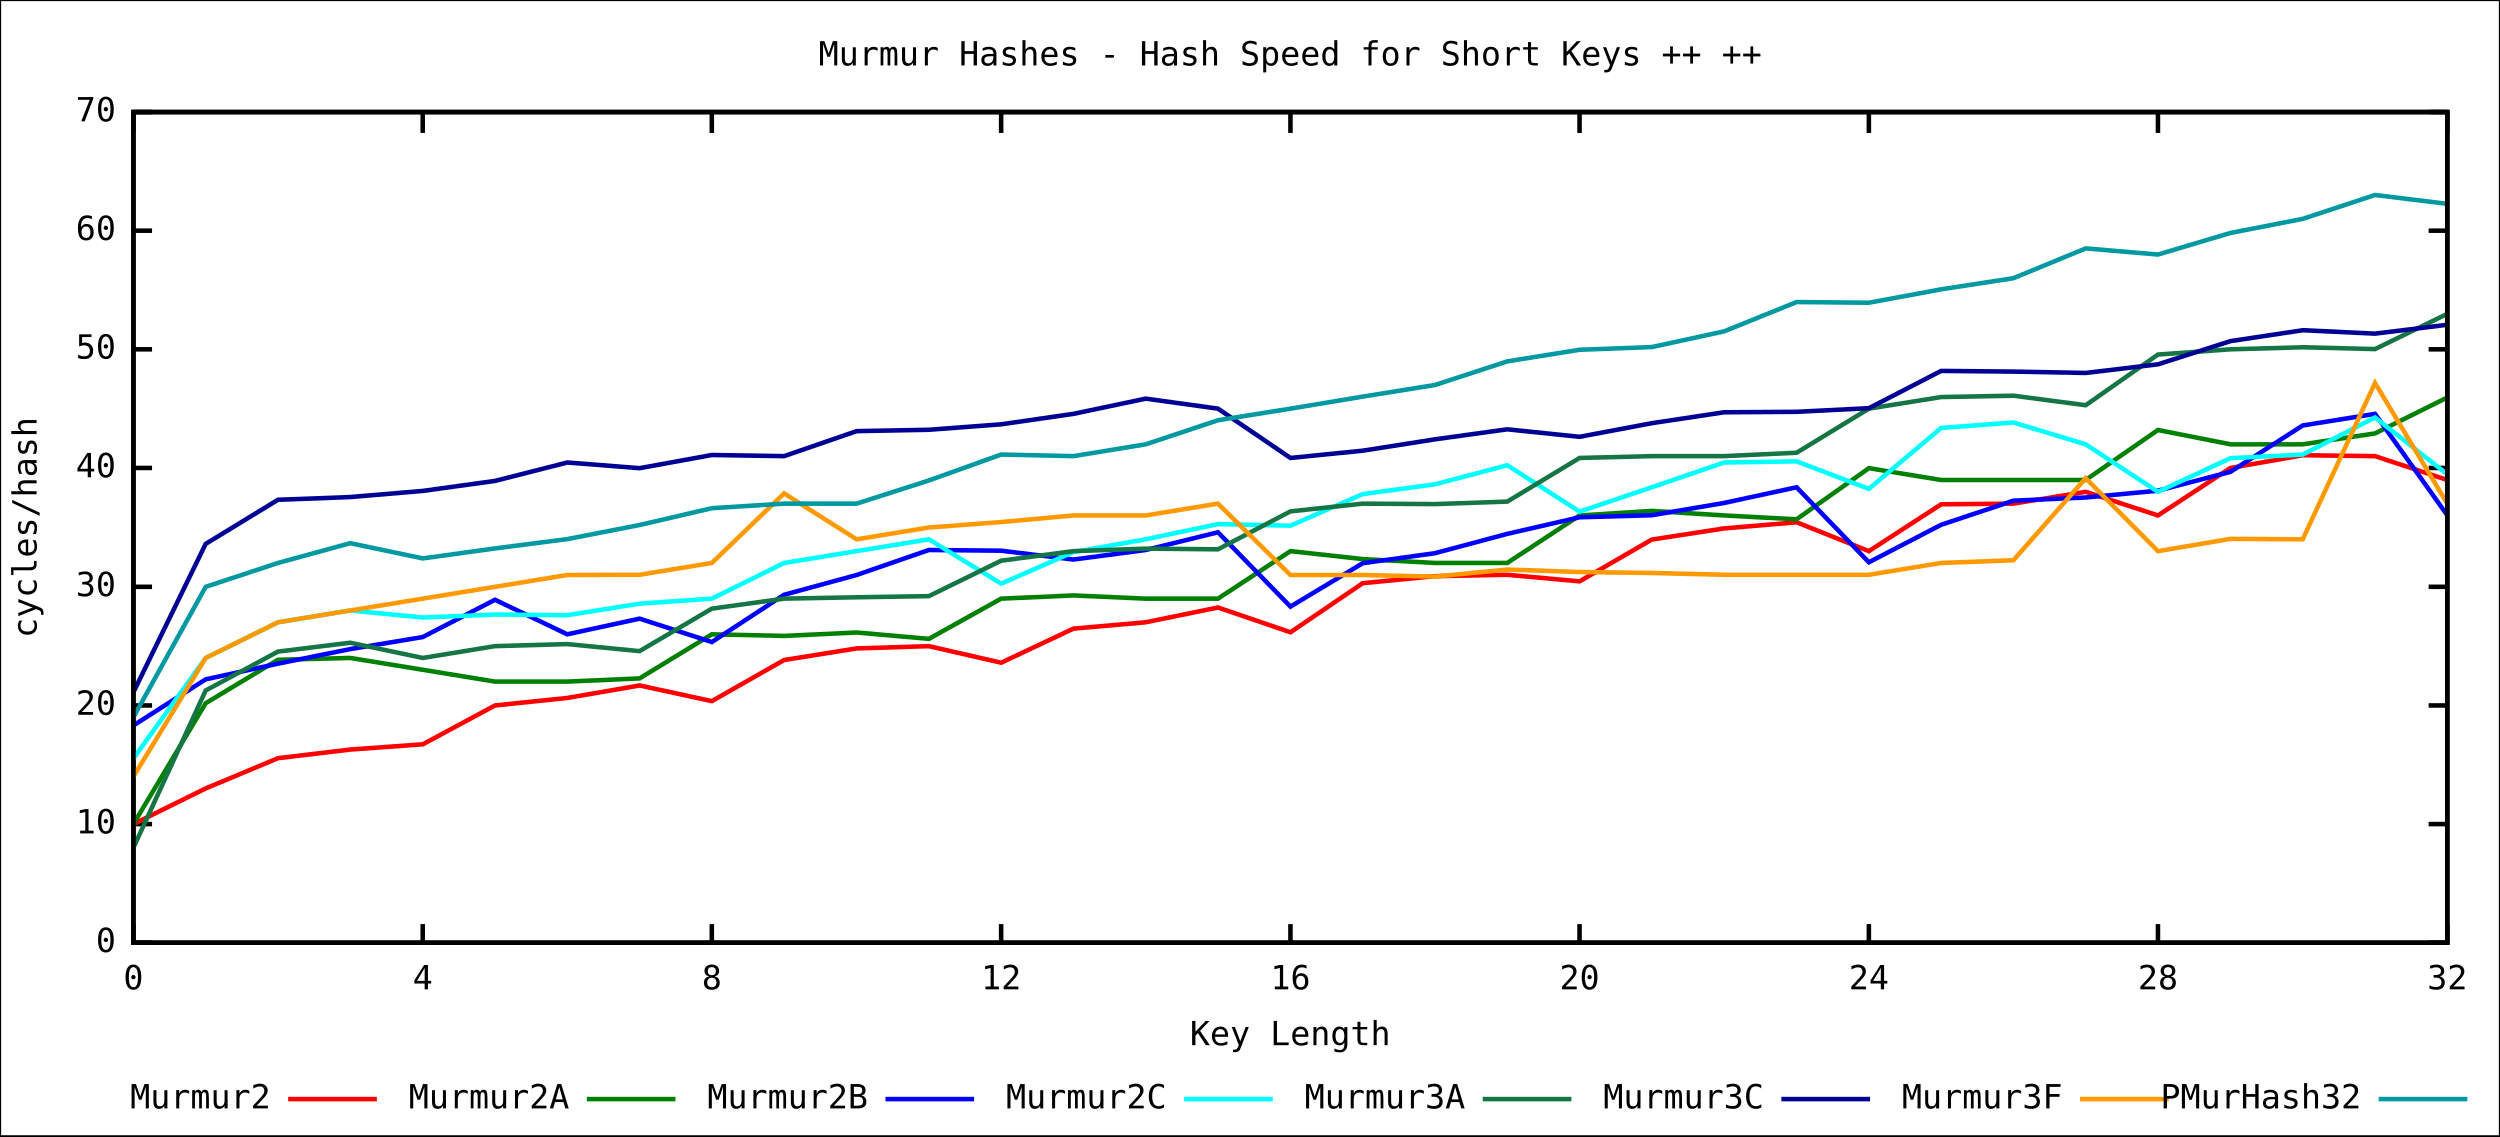
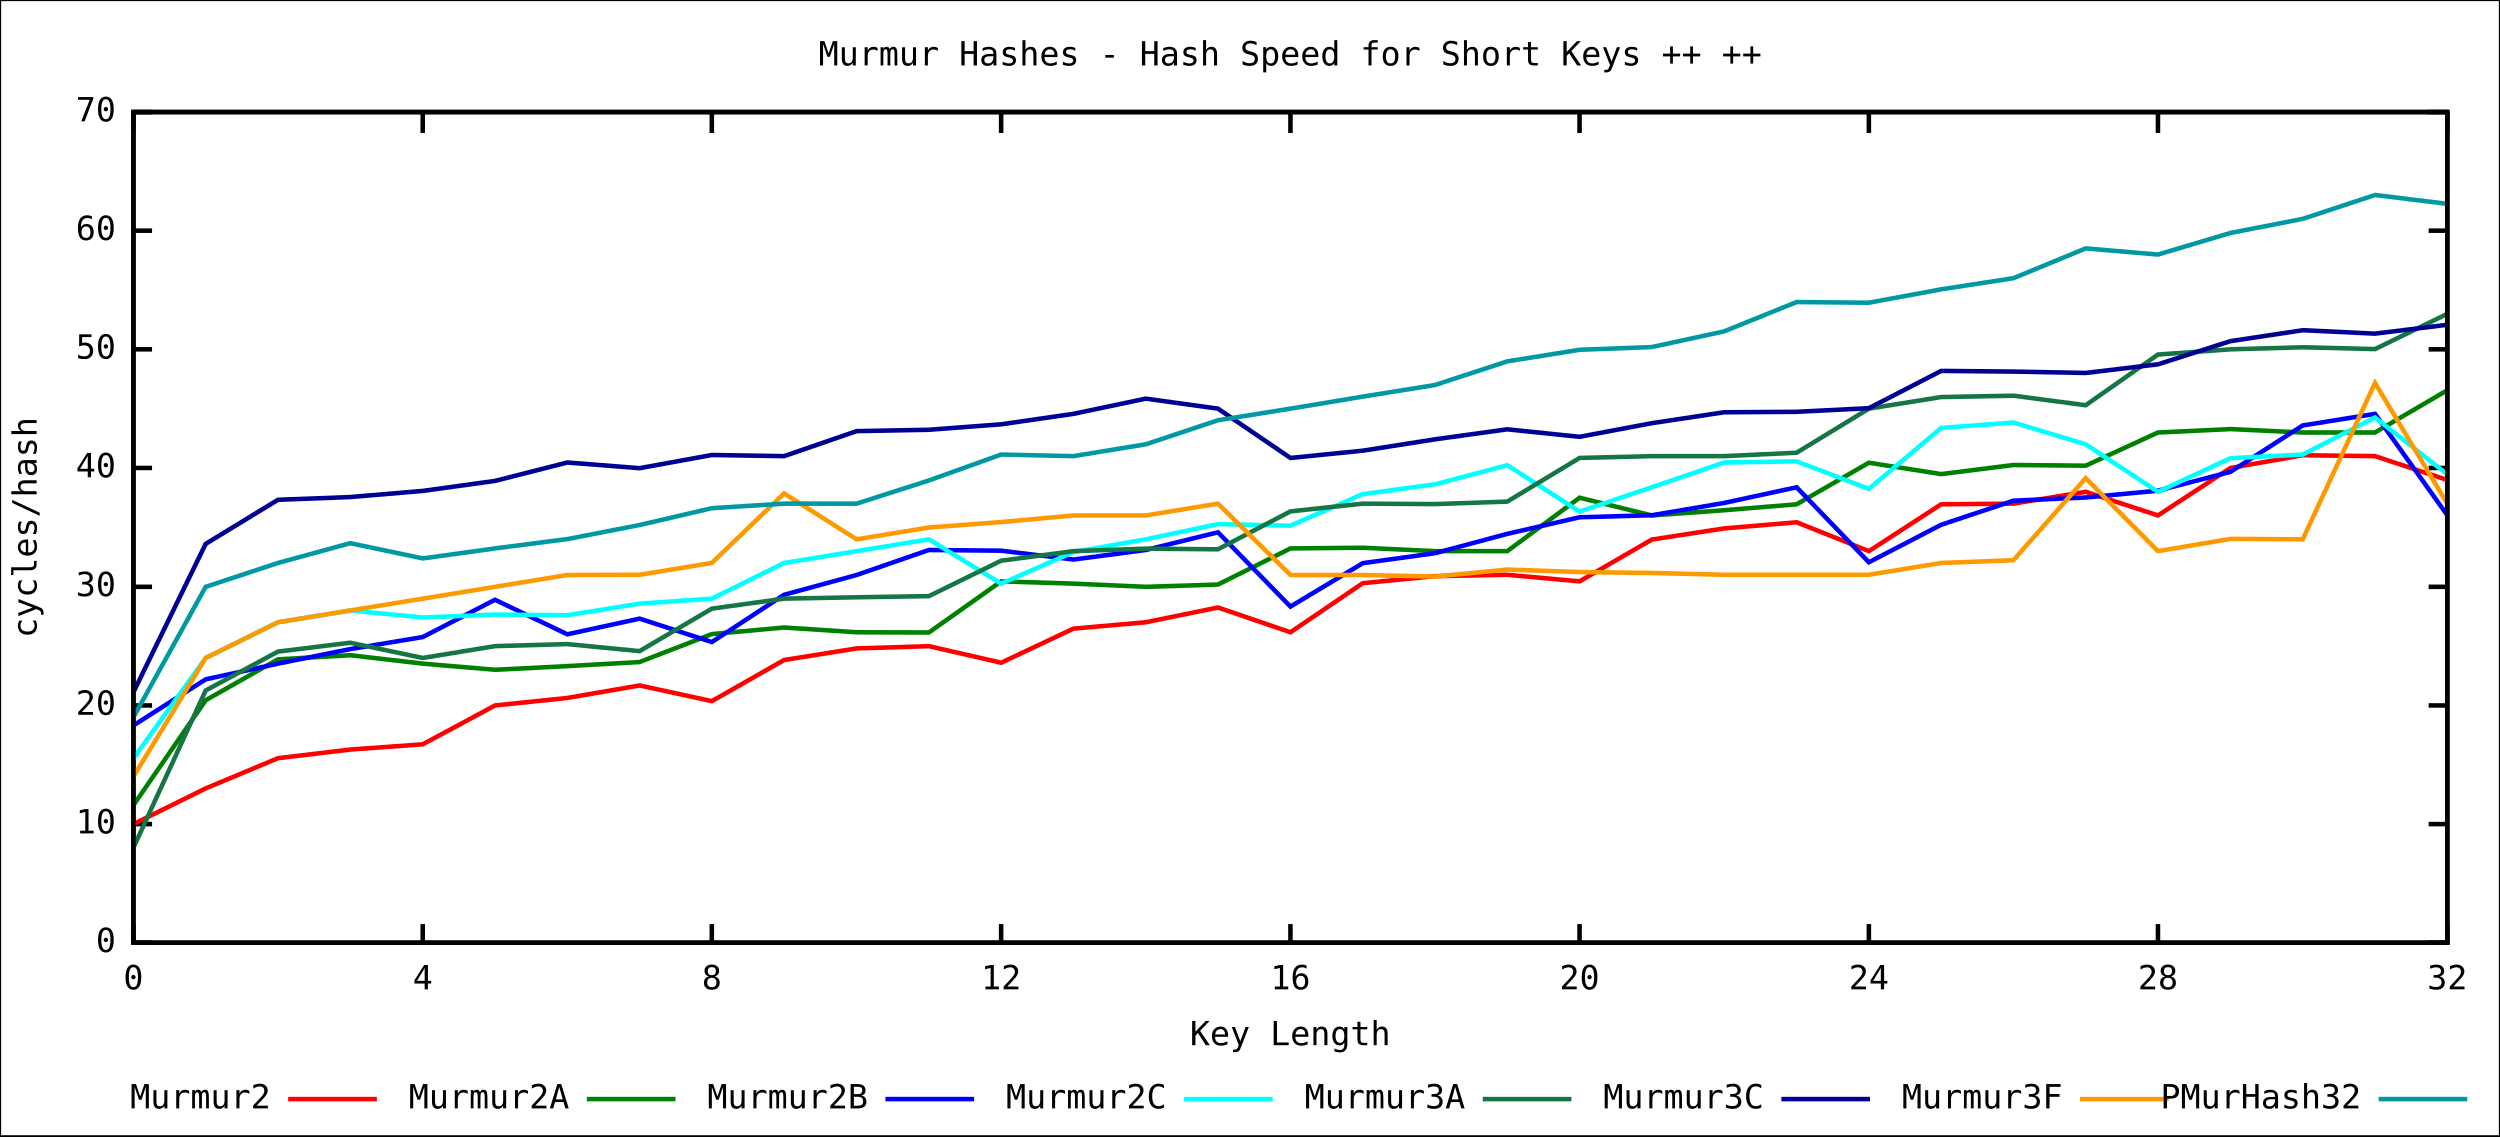
<svg xmlns="http://www.w3.org/2000/svg" xmlns:xlink="http://www.w3.org/1999/xlink" width="1100" height="500" viewBox="0 0 1100 500">
  <rect x="0" y="0" width="1100" height="500" fill="#ffffff" stroke="black" stroke-width="1" />
  <g id="gnuplot_canvas">
    <defs>
      <circle id="gpDot" r="0.5" stroke-width="0.5" />
      <path id="gpPt0" stroke-width="0.244" stroke="currentColor" d="M-1,0 h2 M0,-1 v2" />
      <path id="gpPt1" stroke-width="0.244" stroke="currentColor" d="M-1,-1 L1,1 M1,-1 L-1,1" />
      <path id="gpPt2" stroke-width="0.244" stroke="currentColor" d="M-1,0 L1,0 M0,-1 L0,1 M-1,-1 L1,1 M-1,1 L1,-1" />
      <rect id="gpPt3" stroke-width="0.244" stroke="currentColor" x="-1" y="-1" width="2" height="2" />
      <rect id="gpPt4" stroke-width="0.244" stroke="currentColor" fill="currentColor" x="-1" y="-1" width="2" height="2" />
      <circle id="gpPt5" stroke-width="0.244" stroke="currentColor" cx="0" cy="0" r="1" />
      <use xlink:href="#gpPt5" id="gpPt6" fill="currentColor" stroke="none" />
      <path id="gpPt7" stroke-width="0.244" stroke="currentColor" d="M0,-1.33 L-1.33,0.67 L1.33,0.67 z" />
      <use xlink:href="#gpPt7" id="gpPt8" fill="currentColor" stroke="none" />
      <use xlink:href="#gpPt7" id="gpPt9" stroke="currentColor" transform="rotate(180)" />
      <use xlink:href="#gpPt9" id="gpPt10" fill="currentColor" stroke="none" />
      <use xlink:href="#gpPt3" id="gpPt11" stroke="currentColor" transform="rotate(45)" />
      <use xlink:href="#gpPt11" id="gpPt12" fill="currentColor" stroke="none" />
    </defs>
    <g style="fill:none; color:white; stroke:currentColor; stroke-width:2.00; stroke-linecap:butt; stroke-linejoin:miter">
</g>
    <g style="fill:none; color:black; stroke:currentColor; stroke-width:2.00; stroke-linecap:butt; stroke-linejoin:miter">
      <path stroke="black" d="M58.7,414.8 L66.9,414.8 M1076.8,414.8 L1068.6,414.8  h0.01" />
      <g transform="translate(51.0,418.9)" style="stroke:none; fill:black; font-family:mono; font-size:11.00pt; text-anchor:end">
        <text> 0</text>
      </g>
      <path stroke="black" d="M58.7,362.6 L66.9,362.6 M1076.8,362.6 L1068.6,362.6  h0.01" />
      <g transform="translate(51.0,366.7)" style="stroke:none; fill:black; font-family:mono; font-size:11.00pt; text-anchor:end">
        <text> 10</text>
      </g>
      <path stroke="black" d="M58.7,310.4 L66.9,310.4 M1076.8,310.4 L1068.6,310.4  h0.01" />
      <g transform="translate(51.0,314.5)" style="stroke:none; fill:black; font-family:mono; font-size:11.00pt; text-anchor:end">
        <text> 20</text>
      </g>
      <path stroke="black" d="M58.7,258.2 L66.9,258.2 M1076.8,258.2 L1068.6,258.2  h0.01" />
      <g transform="translate(51.0,262.3)" style="stroke:none; fill:black; font-family:mono; font-size:11.00pt; text-anchor:end">
        <text> 30</text>
      </g>
      <path stroke="black" d="M58.7,205.9 L66.9,205.9 M1076.8,205.9 L1068.6,205.9  h0.01" />
      <g transform="translate(51.0,210.0)" style="stroke:none; fill:black; font-family:mono; font-size:11.00pt; text-anchor:end">
        <text> 40</text>
      </g>
      <path stroke="black" d="M58.7,153.7 L66.9,153.7 M1076.8,153.7 L1068.6,153.7  h0.01" />
      <g transform="translate(51.0,157.8)" style="stroke:none; fill:black; font-family:mono; font-size:11.00pt; text-anchor:end">
        <text> 50</text>
      </g>
      <path stroke="black" d="M58.7,101.5 L66.9,101.5 M1076.8,101.5 L1068.6,101.5  h0.01" />
      <g transform="translate(51.0,105.6)" style="stroke:none; fill:black; font-family:mono; font-size:11.00pt; text-anchor:end">
        <text> 60</text>
      </g>
      <path stroke="black" d="M58.7,49.3 L66.9,49.3 M1076.8,49.3 L1068.6,49.3  h0.01" />
      <g transform="translate(51.0,53.4)" style="stroke:none; fill:black; font-family:mono; font-size:11.00pt; text-anchor:end">
        <text> 70</text>
      </g>
      <path stroke="black" d="M58.7,414.8 L58.7,406.6 M58.7,49.3 L58.7,57.5  h0.01" />
      <g transform="translate(58.7,435.3)" style="stroke:none; fill:black; font-family:mono; font-size:11.00pt; text-anchor:middle">
        <text> 0</text>
      </g>
      <path stroke="black" d="M186.0,414.8 L186.0,406.6 M186.0,49.3 L186.0,57.5  h0.01" />
      <g transform="translate(186.0,435.3)" style="stroke:none; fill:black; font-family:mono; font-size:11.00pt; text-anchor:middle">
        <text> 4</text>
      </g>
      <path stroke="black" d="M313.2,414.8 L313.2,406.6 M313.2,49.3 L313.2,57.5  h0.01" />
      <g transform="translate(313.2,435.3)" style="stroke:none; fill:black; font-family:mono; font-size:11.00pt; text-anchor:middle">
        <text> 8</text>
      </g>
      <path stroke="black" d="M440.5,414.8 L440.5,406.6 M440.5,49.3 L440.5,57.5  h0.01" />
      <g transform="translate(440.5,435.3)" style="stroke:none; fill:black; font-family:mono; font-size:11.00pt; text-anchor:middle">
        <text> 12</text>
      </g>
      <path stroke="black" d="M567.8,414.8 L567.8,406.6 M567.8,49.3 L567.8,57.5  h0.01" />
      <g transform="translate(567.8,435.3)" style="stroke:none; fill:black; font-family:mono; font-size:11.00pt; text-anchor:middle">
        <text> 16</text>
      </g>
      <path stroke="black" d="M695.0,414.8 L695.0,406.6 M695.0,49.3 L695.0,57.5  h0.01" />
      <g transform="translate(695.0,435.3)" style="stroke:none; fill:black; font-family:mono; font-size:11.00pt; text-anchor:middle">
        <text> 20</text>
      </g>
      <path stroke="black" d="M822.3,414.8 L822.3,406.6 M822.3,49.3 L822.3,57.5  h0.01" />
      <g transform="translate(822.3,435.3)" style="stroke:none; fill:black; font-family:mono; font-size:11.00pt; text-anchor:middle">
        <text> 24</text>
      </g>
      <path stroke="black" d="M949.5,414.8 L949.5,406.6 M949.5,49.3 L949.5,57.5  h0.01" />
      <g transform="translate(949.5,435.3)" style="stroke:none; fill:black; font-family:mono; font-size:11.00pt; text-anchor:middle">
        <text> 28</text>
      </g>
      <path stroke="black" d="M1076.8,414.8 L1076.8,406.6 M1076.8,49.3 L1076.8,57.5  h0.01" />
      <g transform="translate(1076.8,435.3)" style="stroke:none; fill:black; font-family:mono; font-size:11.00pt; text-anchor:middle">
        <text> 32</text>
      </g>
      <path stroke="black" d="M58.7,49.3 L58.7,414.8 L1076.8,414.8 L1076.8,49.3 L58.7,49.3 Z  h0.01" />
      <g transform="translate(16.1,232.1) rotate(270)" style="stroke:none; fill:black; font-family:mono; font-size:11.00pt; text-anchor:middle">
        <text>cycles/hash</text>
      </g>
      <g transform="translate(567.7,459.9)" style="stroke:none; fill:black; font-family:mono; font-size:11.00pt; text-anchor:middle">
        <text>Key Length</text>
      </g>
      <g transform="translate(567.7,28.8)" style="stroke:none; fill:black; font-family:mono; font-size:11.00pt; text-anchor:middle">
        <text>Murmur Hashes - Hash Speed for Short Keys <a href="Murmur_Hashes.medium.svg">++</a>
          <a href="Murmur_Hashes.long.svg">++</a>
        </text>
      </g>
    </g>
    <g id="Murmur2">
      <g style="fill:none; color:red; stroke:currentColor; stroke-width:2.00; stroke-linecap:butt; stroke-linejoin:miter">
        <g visibility="visible">
          <g transform="translate(119.1,487.7)" style="stroke:none; fill:black; font-family:mono; font-size:11.00pt; text-anchor:end">
            <text>Murmur2</text>
          </g>
          <path d="M126.8,483.6 L165.8,483.6  h0.01" />
        </g>
        <path d="M58.7,362.6 L90.5,346.9 L122.3,333.6 L154.1,329.8 L186.0,327.5 L217.8,310.4 L249.6,307.1 L281.4,301.6    L313.2,308.5 L345.0,290.4 L376.9,285.3 L408.7,284.3 L440.5,291.6 L472.3,276.6 L504.1,273.8 L535.9,267.3    L567.8,278.2 L599.6,256.6 L631.4,253.5 L663.2,252.9 L695.0,255.8 L726.8,237.4 L758.6,232.5 L790.5,229.8    L822.3,242.5 L854.1,221.9 L885.9,221.6 L917.7,216.4 L949.5,226.8 L981.4,205.9 L1013.2,200.3 L1045.0,200.7    L1076.8,211.2  h0.01" />
      </g>
    </g>
    <g id="Murmur2A">
      <g style="fill:none; color:green; stroke:currentColor; stroke-width:2.00; stroke-linecap:butt; stroke-linejoin:miter">
        <g visibility="visible">
          <g transform="translate(250.5,487.7)" style="stroke:none; fill:black; font-family:mono; font-size:11.00pt; text-anchor:end">
            <text>Murmur2A</text>
          </g>
          <path d="M258.2,483.6 L297.2,483.6  h0.01" />
        </g>
-         <path d="M58.7,362.6 L90.5,309.4 L122.3,290.3 L154.1,289.5 L186.0,294.7 L217.8,299.9 L249.6,299.9 L281.4,298.5    L313.2,279.1 L345.0,279.8 L376.9,278.3 L408.7,281.1 L440.5,263.4 L472.3,262.0 L504.1,263.4 L535.9,263.4    L567.8,242.5 L599.6,246.0 L631.4,247.7 L663.2,247.7 L695.0,226.8 L726.8,224.8 L758.6,226.8 L790.5,228.5    L822.3,206.0 L854.1,211.2 L885.9,211.2 L917.7,211.2 L949.5,189.2 L981.4,195.5 L1013.2,195.5 L1045.0,190.7    L1076.8,174.9  h0.01" />
+         <path d="M58.7,354.3 L90.5,308.1 L122.3,290.1 L154.1,288.3 L186.0,292.0 L217.8,294.7 L249.6,293.1 L281.4,291.3    L313.2,279.0 L345.0,276.1 L376.9,278.2 L408.7,278.3 L440.5,255.8 L472.3,256.8 L504.1,258.2 L535.9,257.2    L567.8,241.3 L599.6,241.0 L631.4,242.5 L663.2,242.5 L695.0,219.0 L726.8,226.8 L758.6,224.5 L790.5,221.9    L822.3,203.6 L854.1,208.6 L885.9,204.6 L917.7,204.9 L949.5,190.3 L981.4,188.8 L1013.2,190.3 L1045.0,190.3    L1076.8,171.7  h0.01" />
      </g>
    </g>
    <g id="Murmur2B">
      <g style="fill:none; color:blue; stroke:currentColor; stroke-width:2.00; stroke-linecap:butt; stroke-linejoin:miter">
        <g visibility="visible">
          <g transform="translate(381.9,487.7)" style="stroke:none; fill:black; font-family:mono; font-size:11.00pt; text-anchor:end">
            <text>Murmur2B</text>
          </g>
          <path d="M389.6,483.6 L428.6,483.6  h0.01" />
        </g>
        <path d="M58.7,319.2 L90.5,298.9 L122.3,292.0 L154.1,285.6 L186.0,280.3 L217.8,263.9 L249.6,279.1 L281.4,272.2    L313.2,282.5 L345.0,261.7 L376.9,253.0 L408.7,242.0 L440.5,242.3 L472.3,246.2 L504.1,242.0 L535.9,234.2    L567.8,266.9 L599.6,247.8 L631.4,243.4 L663.2,234.9 L695.0,227.6 L726.8,226.7 L758.6,221.3 L790.5,214.4    L822.3,247.4 L854.1,230.9 L885.9,220.3 L917.7,218.9 L949.5,215.9 L981.4,207.6 L1013.2,187.2 L1045.0,182.1    L1076.8,226.7  h0.01" />
      </g>
    </g>
    <g id="Murmur2C">
      <g style="fill:none; color:cyan; stroke:currentColor; stroke-width:2.00; stroke-linecap:butt; stroke-linejoin:miter">
        <g visibility="visible">
          <g transform="translate(513.3,487.7)" style="stroke:none; fill:black; font-family:mono; font-size:11.00pt; text-anchor:end">
            <text>Murmur2C</text>
          </g>
          <path d="M521.0,483.6 L560.0,483.6  h0.01" />
        </g>
        <path d="M58.7,333.7 L90.5,289.5 L122.3,273.8 L154.1,268.6 L186.0,271.7 L217.8,270.4 L249.6,270.7 L281.4,265.6    L313.2,263.4 L345.0,247.7 L376.9,242.5 L408.7,237.3 L440.5,256.8 L472.3,242.9 L504.1,237.3 L535.9,230.6    L567.8,231.3 L599.6,217.4 L631.4,213.1 L663.2,204.7 L695.0,225.1 L726.8,214.4 L758.6,203.5 L790.5,203.0    L822.3,215.1 L854.1,188.3 L885.9,185.9 L917.7,195.5 L949.5,216.4 L981.4,201.6 L1013.2,200.0 L1045.0,183.7    L1076.8,208.7  h0.01" />
      </g>
    </g>
    <g id="Murmur3A">
      <g style="fill:none; color:#157545; stroke:currentColor; stroke-width:2.00; stroke-linecap:butt; stroke-linejoin:miter">
        <g visibility="visible">
          <g transform="translate(644.7,487.7)" style="stroke:none; fill:black; font-family:mono; font-size:11.00pt; text-anchor:end">
            <text>Murmur3A</text>
          </g>
          <path d="M652.4,483.6 L691.4,483.6  h0.01" />
        </g>
        <path d="M58.7,373.0 L90.5,303.8 L122.3,286.7 L154.1,282.8 L186.0,289.5 L217.8,284.3 L249.6,283.4 L281.4,286.5    L313.2,267.8 L345.0,263.4 L376.9,262.8 L408.7,262.3 L440.5,246.7 L472.3,242.5 L504.1,241.4 L535.9,241.7    L567.8,225.0 L599.6,221.6 L631.4,221.8 L663.2,220.7 L695.0,201.5 L726.8,200.7 L758.6,200.7 L790.5,199.2    L822.3,179.8 L854.1,174.7 L885.9,174.1 L917.7,178.3 L949.5,156.0 L981.4,153.7 L1013.2,152.8 L1045.0,153.6    L1076.8,138.1  h0.01" />
      </g>
    </g>
    <g id="Murmur3C">
      <g style="fill:none; color:#000094; stroke:currentColor; stroke-width:2.00; stroke-linecap:butt; stroke-linejoin:miter">
        <g visibility="visible">
          <g transform="translate(776.1,487.7)" style="stroke:none; fill:black; font-family:mono; font-size:11.00pt; text-anchor:end">
            <text>Murmur3C</text>
          </g>
          <path d="M783.8,483.6 L822.8,483.6  h0.01" />
        </g>
        <path d="M58.7,304.6 L90.5,239.3 L122.3,219.9 L154.1,218.7 L186.0,216.0 L217.8,211.6 L249.6,203.5 L281.4,206.0    L313.2,200.2 L345.0,200.7 L376.9,189.7 L408.7,189.1 L440.5,186.7 L472.3,182.1 L504.1,175.4 L535.9,179.8    L567.8,201.5 L599.6,198.3 L631.4,193.3 L663.2,188.9 L695.0,192.2 L726.8,186.2 L758.6,181.4 L790.5,181.2    L822.3,179.6 L854.1,163.2 L885.9,163.5 L917.7,164.1 L949.5,160.3 L981.4,150.1 L1013.2,145.3 L1045.0,146.8    L1076.8,142.9  h0.01" />
      </g>
    </g>
    <g id="Murmur3F">
      <g style="fill:none; color:#FF9900; stroke:currentColor; stroke-width:2.00; stroke-linecap:butt; stroke-linejoin:miter">
        <g visibility="visible">
          <g transform="translate(907.5,487.7)" style="stroke:none; fill:black; font-family:mono; font-size:11.00pt; text-anchor:end">
            <text>Murmur3F</text>
          </g>
          <path d="M915.2,483.6 L954.2,483.6  h0.01" />
        </g>
        <path d="M58.7,341.7 L90.5,289.5 L122.3,273.8 L154.1,268.6 L186.0,263.4 L217.8,258.2 L249.6,253.0 L281.4,252.9    L313.2,247.7 L345.0,217.1 L376.9,237.3 L408.7,232.1 L440.5,229.7 L472.3,226.8 L504.1,226.8 L535.9,221.6    L567.8,253.0 L599.6,253.0 L631.4,253.7 L663.2,250.6 L695.0,251.7 L726.8,252.1 L758.6,252.9 L790.5,252.9    L822.3,252.9 L854.1,247.7 L885.9,246.5 L917.7,210.4 L949.5,242.5 L981.4,237.1 L1013.2,237.3 L1045.0,168.5    L1076.8,221.6  h0.01" />
      </g>
    </g>
    <g id="PMurHash32">
      <g style="fill:none; color:#0099A1; stroke:currentColor; stroke-width:2.00; stroke-linecap:butt; stroke-linejoin:miter">
        <g visibility="visible">
          <g transform="translate(1038.9,487.7)" style="stroke:none; fill:black; font-family:mono; font-size:11.00pt; text-anchor:end">
            <text>PMurHash32</text>
          </g>
          <path d="M1046.6,483.6 L1085.6,483.6  h0.01" />
        </g>
        <path d="M58.7,315.6 L90.5,258.2 L122.3,247.7 L154.1,239.0 L186.0,245.7 L217.8,241.3 L249.6,237.2 L281.4,231.0    L313.2,223.6 L345.0,221.6 L376.9,221.6 L408.7,211.4 L440.5,200.0 L472.3,200.7 L504.1,195.5 L535.9,184.9    L567.8,179.8 L599.6,174.5 L631.4,169.4 L663.2,159.0 L695.0,153.9 L726.8,152.7 L758.6,145.8 L790.5,132.9    L822.3,133.2 L854.1,127.3 L885.9,122.4 L917.7,109.3 L949.5,112.0 L981.4,102.5 L1013.2,96.3 L1045.0,85.8    L1076.8,89.7  h0.01" />
      </g>
    </g>
    <g style="fill:none; color:black; stroke:currentColor; stroke-width:2.00; stroke-linecap:butt; stroke-linejoin:miter">
      <path stroke="black" d="M58.7,49.3 L58.7,414.8 L1076.8,414.8 L1076.8,49.3 L58.7,49.3 Z  h0.01" />
    </g>
  </g>
  <text id="coord_text" text-anchor="start" pointer-events="none" font-size="12" font-family="Arial" visibility="hidden"> </text>
</svg>
